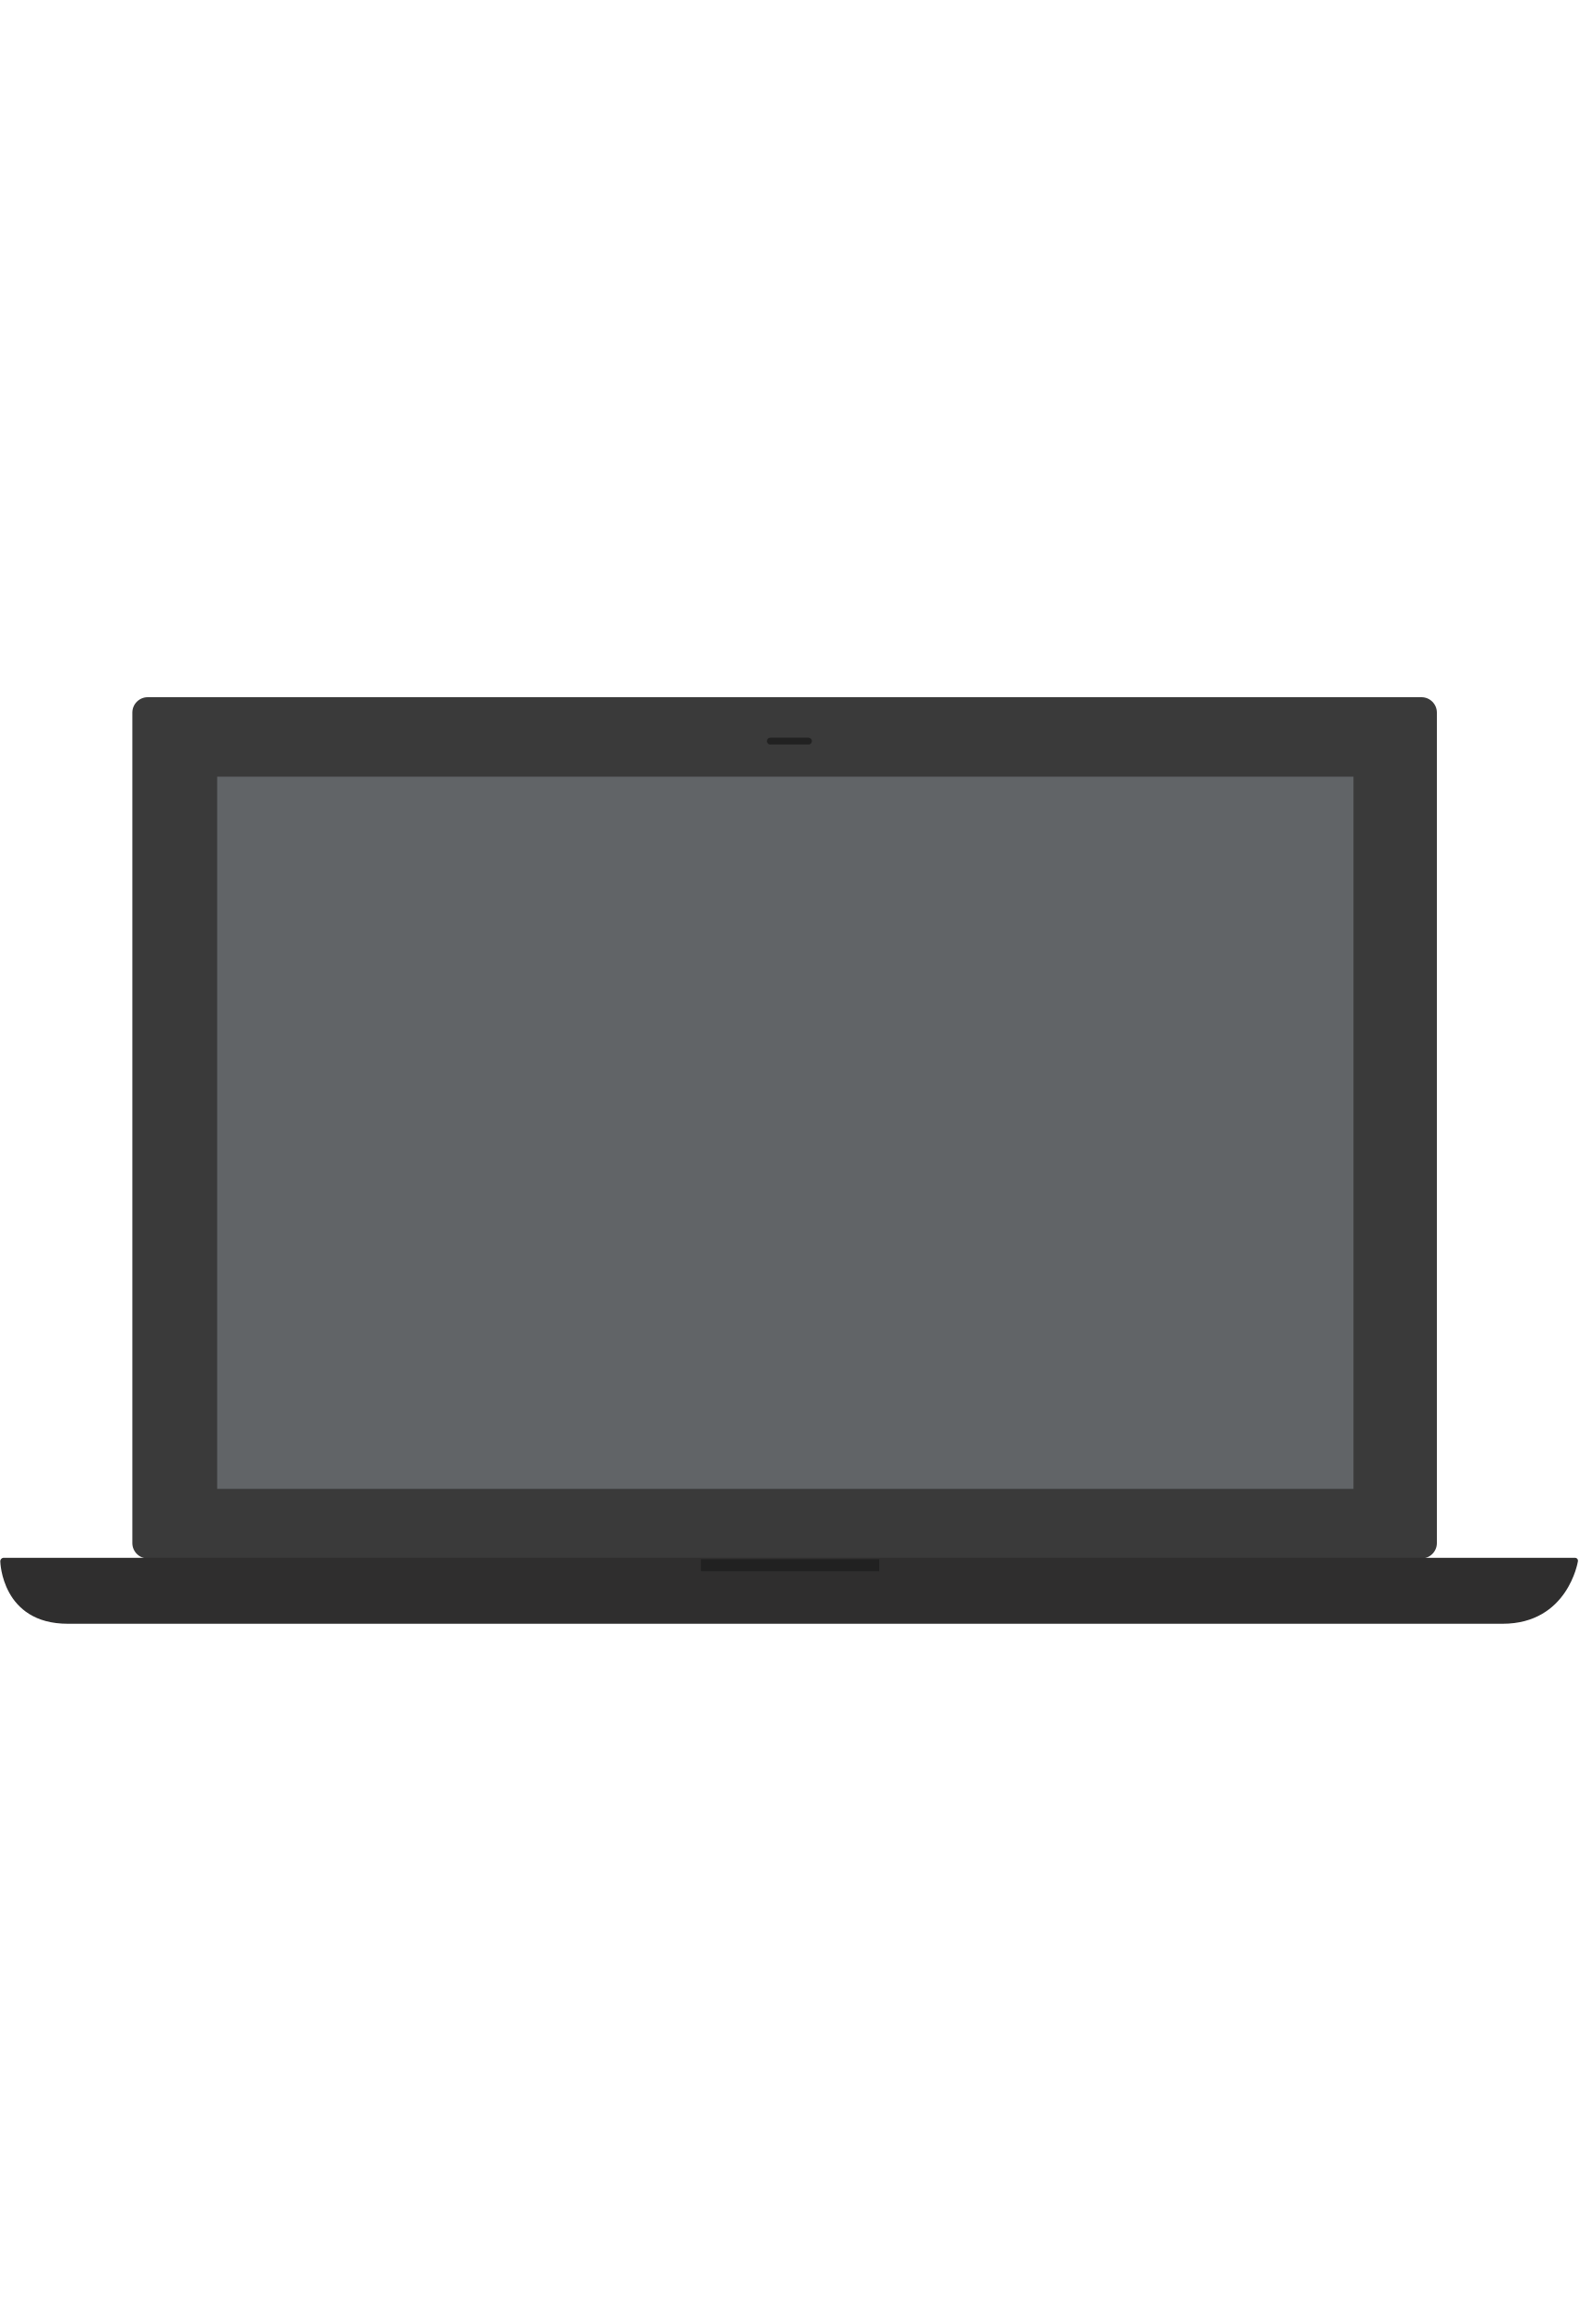
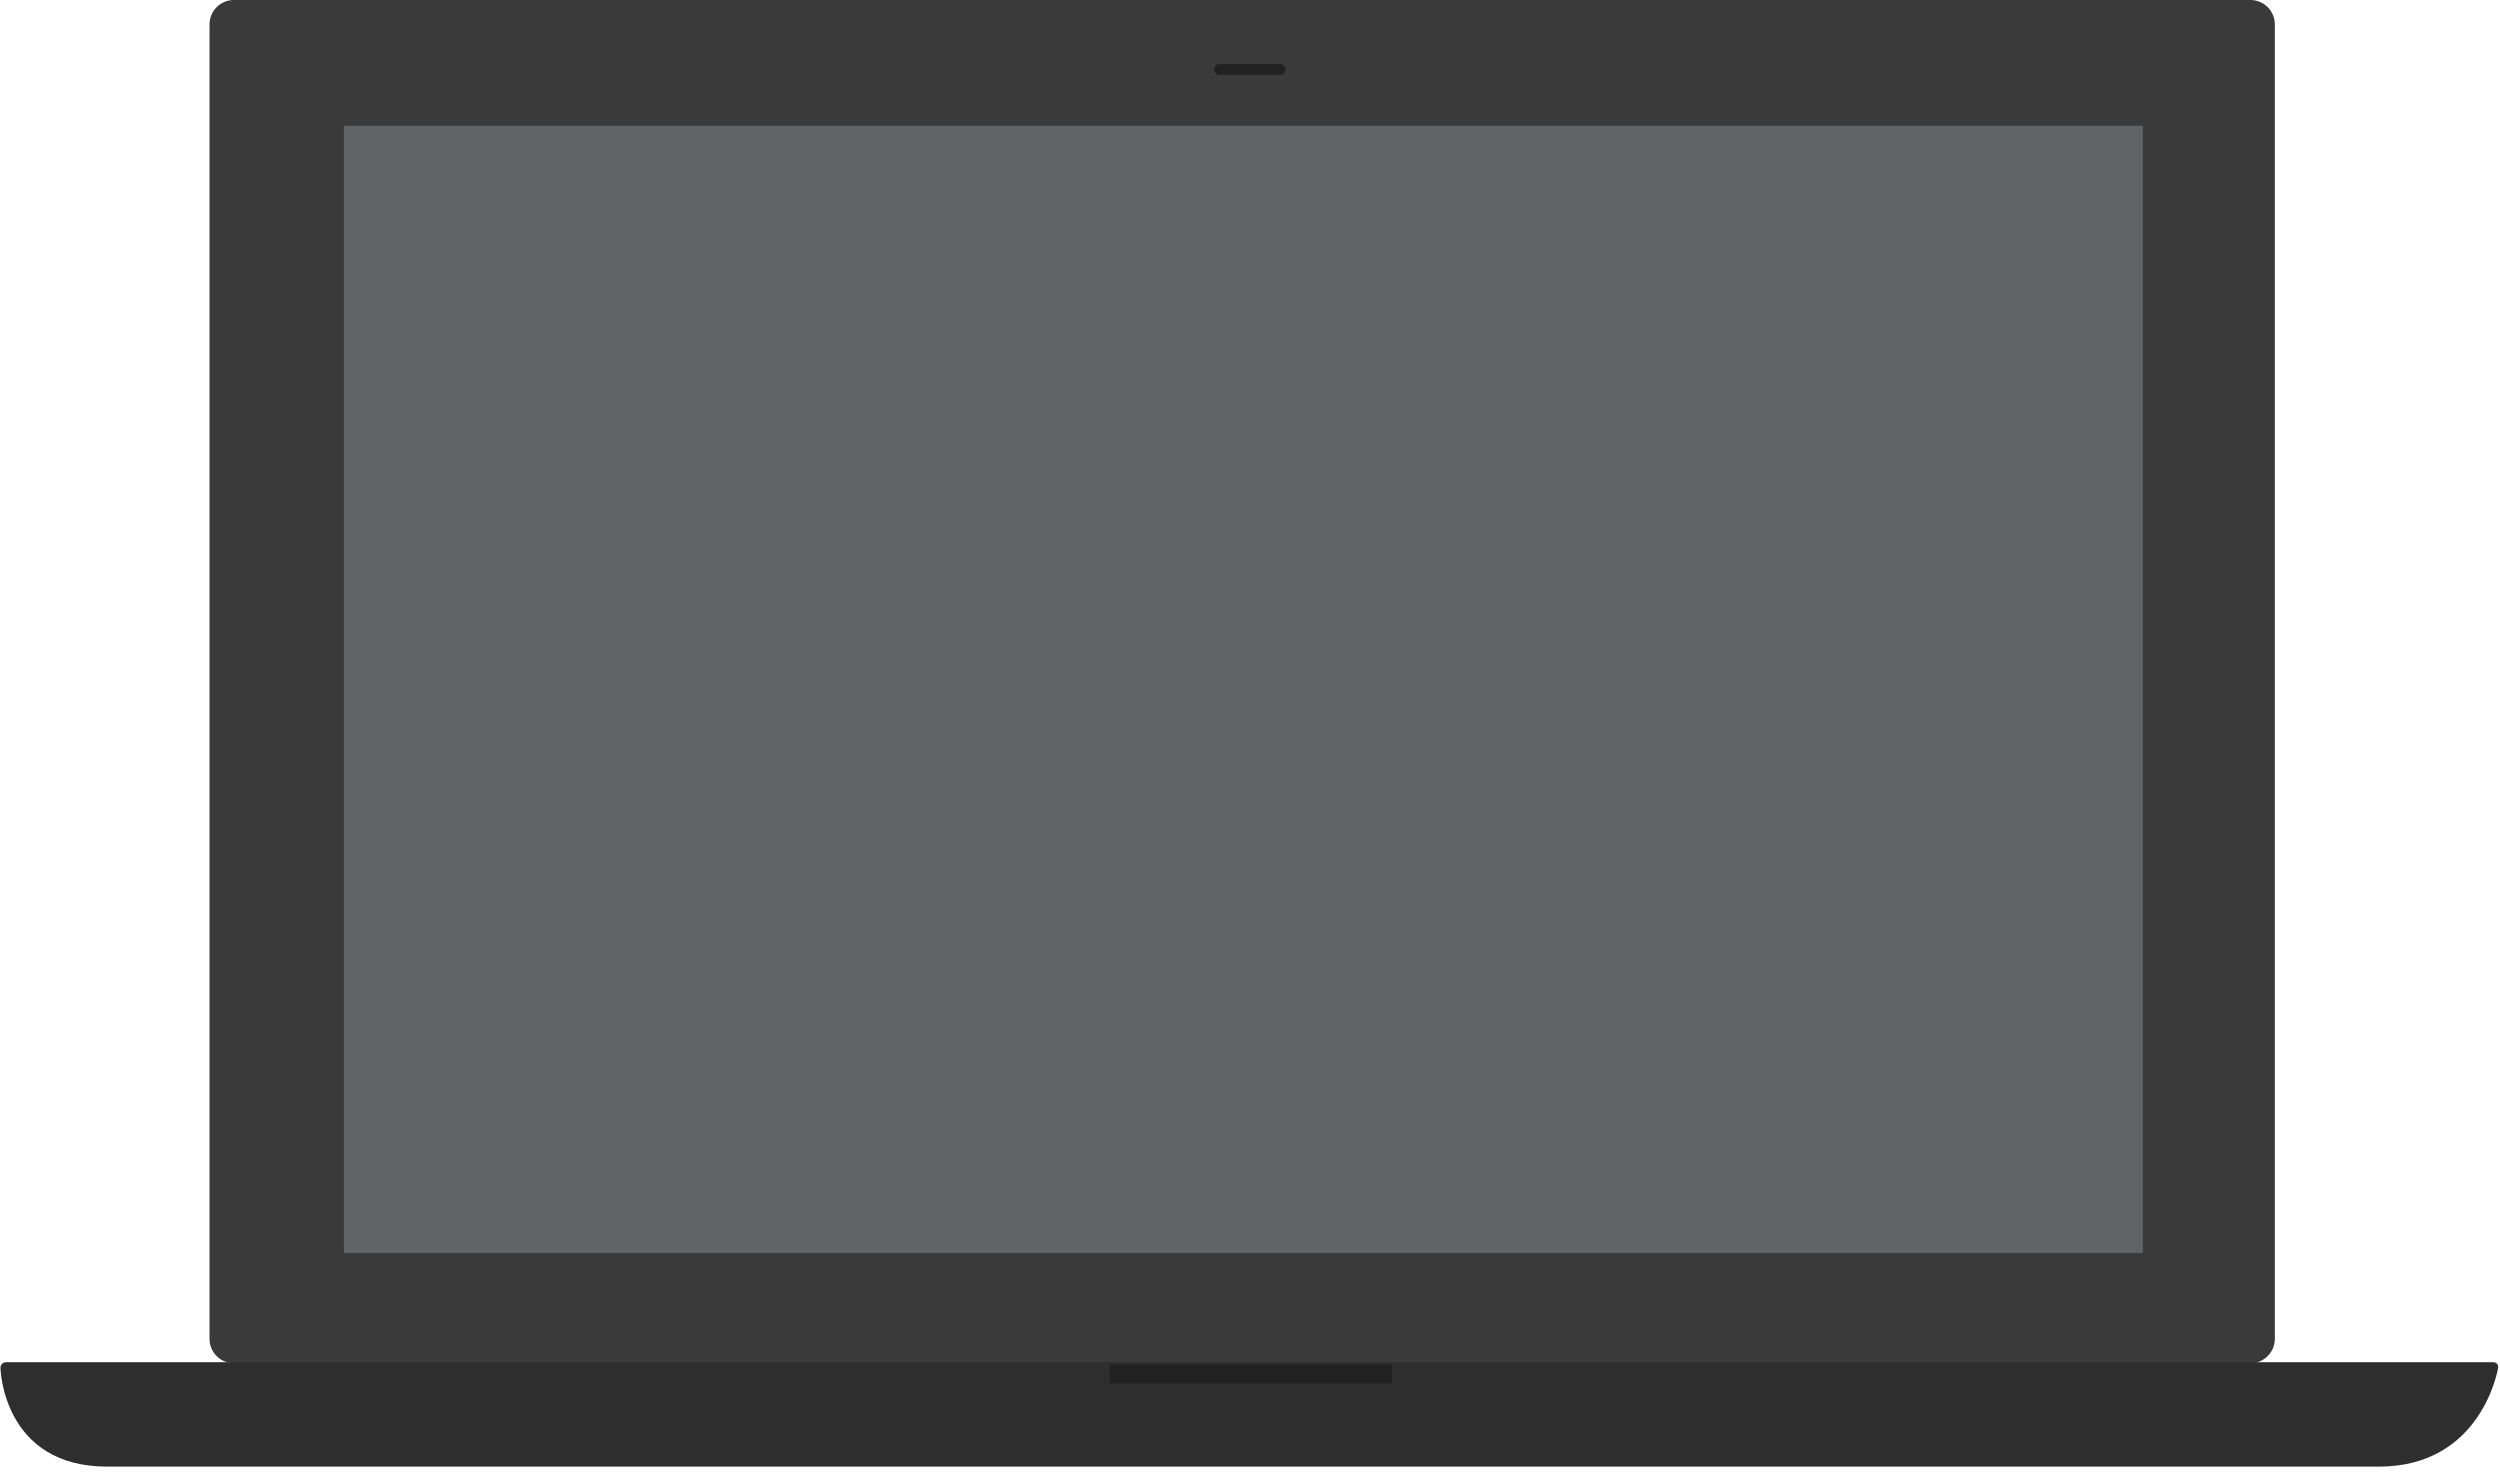
- <svg xmlns="http://www.w3.org/2000/svg" width="140px" height="206px" viewBox="0 0 350 206" version="1.1">
+ <svg xmlns="http://www.w3.org/2000/svg" viewBox="0 0 350 206" version="1.1">
  <defs />
  <g id="Install-Page" stroke="none" stroke-width="1" fill="none" fill-rule="evenodd">
    <g id="b2-desktop-1" transform="translate(-942, -211)">
      <g id="laptop-animation-large" transform="translate(942, 211)">
        <g id="laptop-large">
          <rect id="outer" fill="#3A3A3A" x="29.333" y="0" width="289.144" height="190.855" rx="3.416" />
          <polygon id="screen" fill="#616467" points="48.137 175.431 299.995 175.431 299.995 17.613 48.137 17.613" />
          <g id="base" transform="translate(0, 190.7097)">
            <path d="M0.067,0.849 C0.03,0.38 0.376,0 0.854,0 L349.052,0 C349.524,0 349.832,0.376 349.727,0.828 C349.727,0.828 347.519,14.619 333.03,14.619 L15.03,14.619 C0.363,14.619 0.067,0.849 0.067,0.849 Z" fill="#2F2E2E" />
            <rect id="indent" fill="#212121" x="155.366" y="0.332" width="39.506" height="2.658" />
          </g>
          <rect id="rounded-rectangle" fill="#212121" x="169.973" y="8.971" width="9.982" height="1.513" rx="0.756" />
        </g>
      </g>
    </g>
  </g>
</svg>
